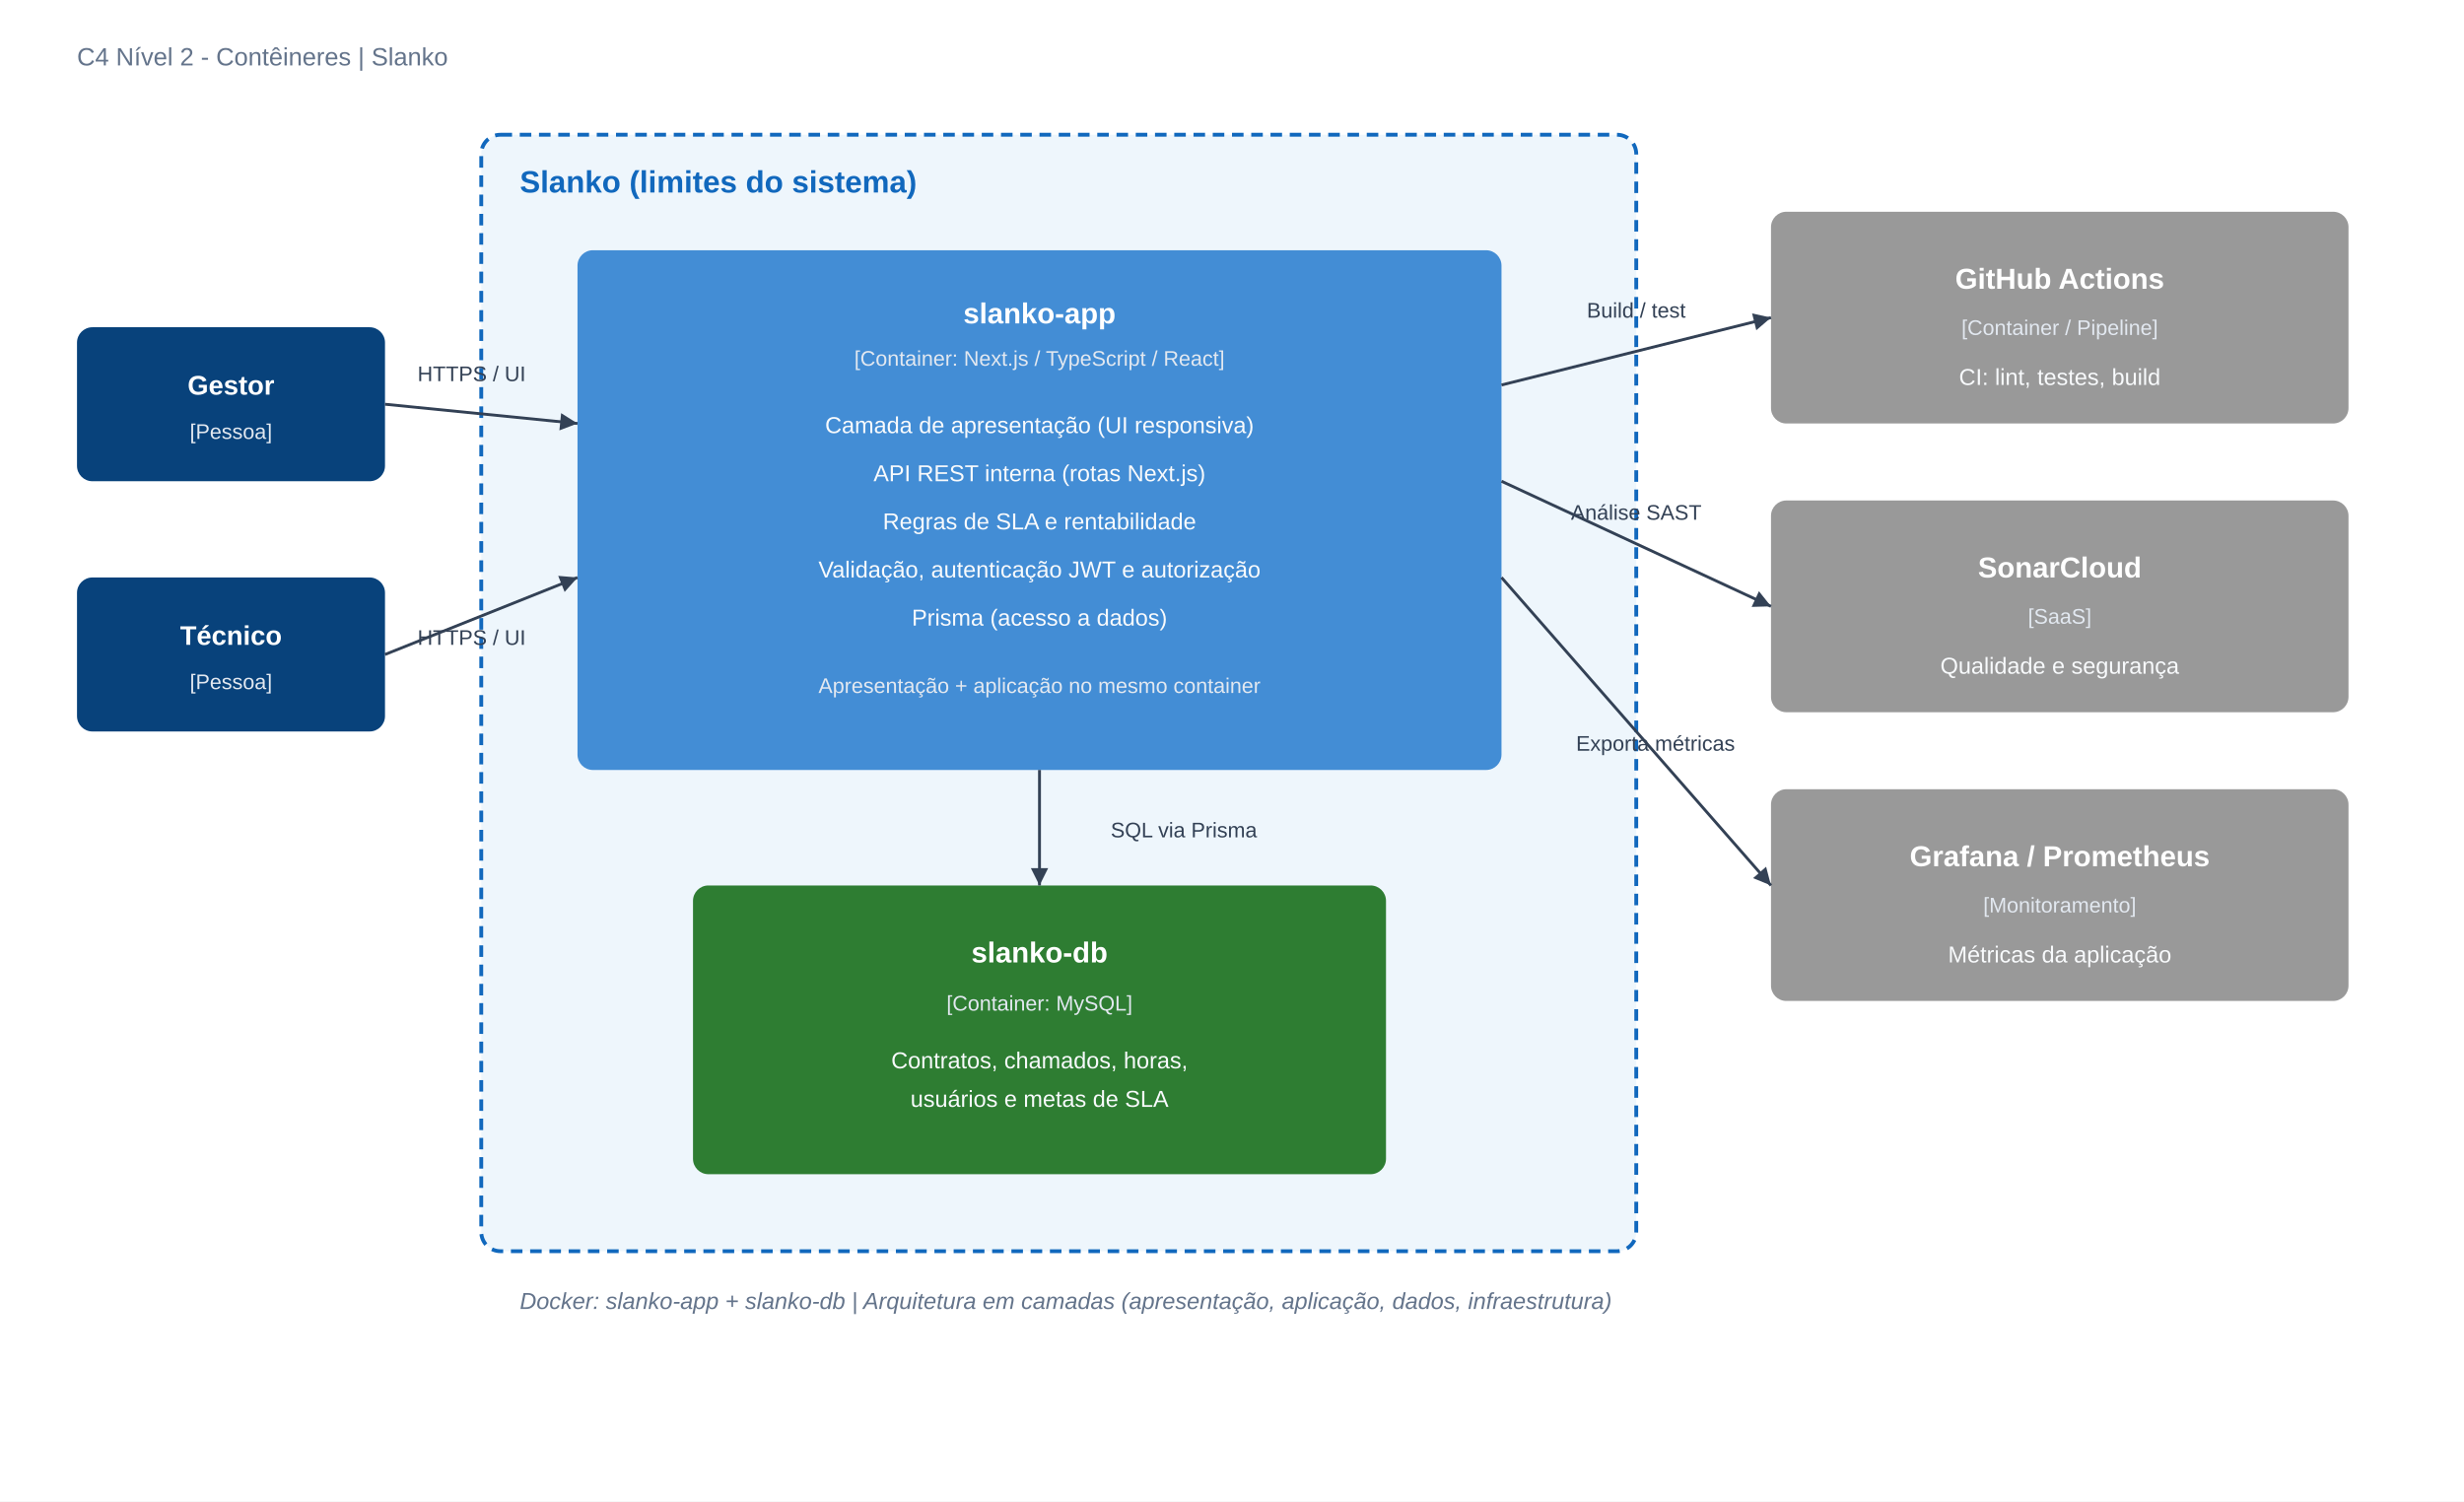
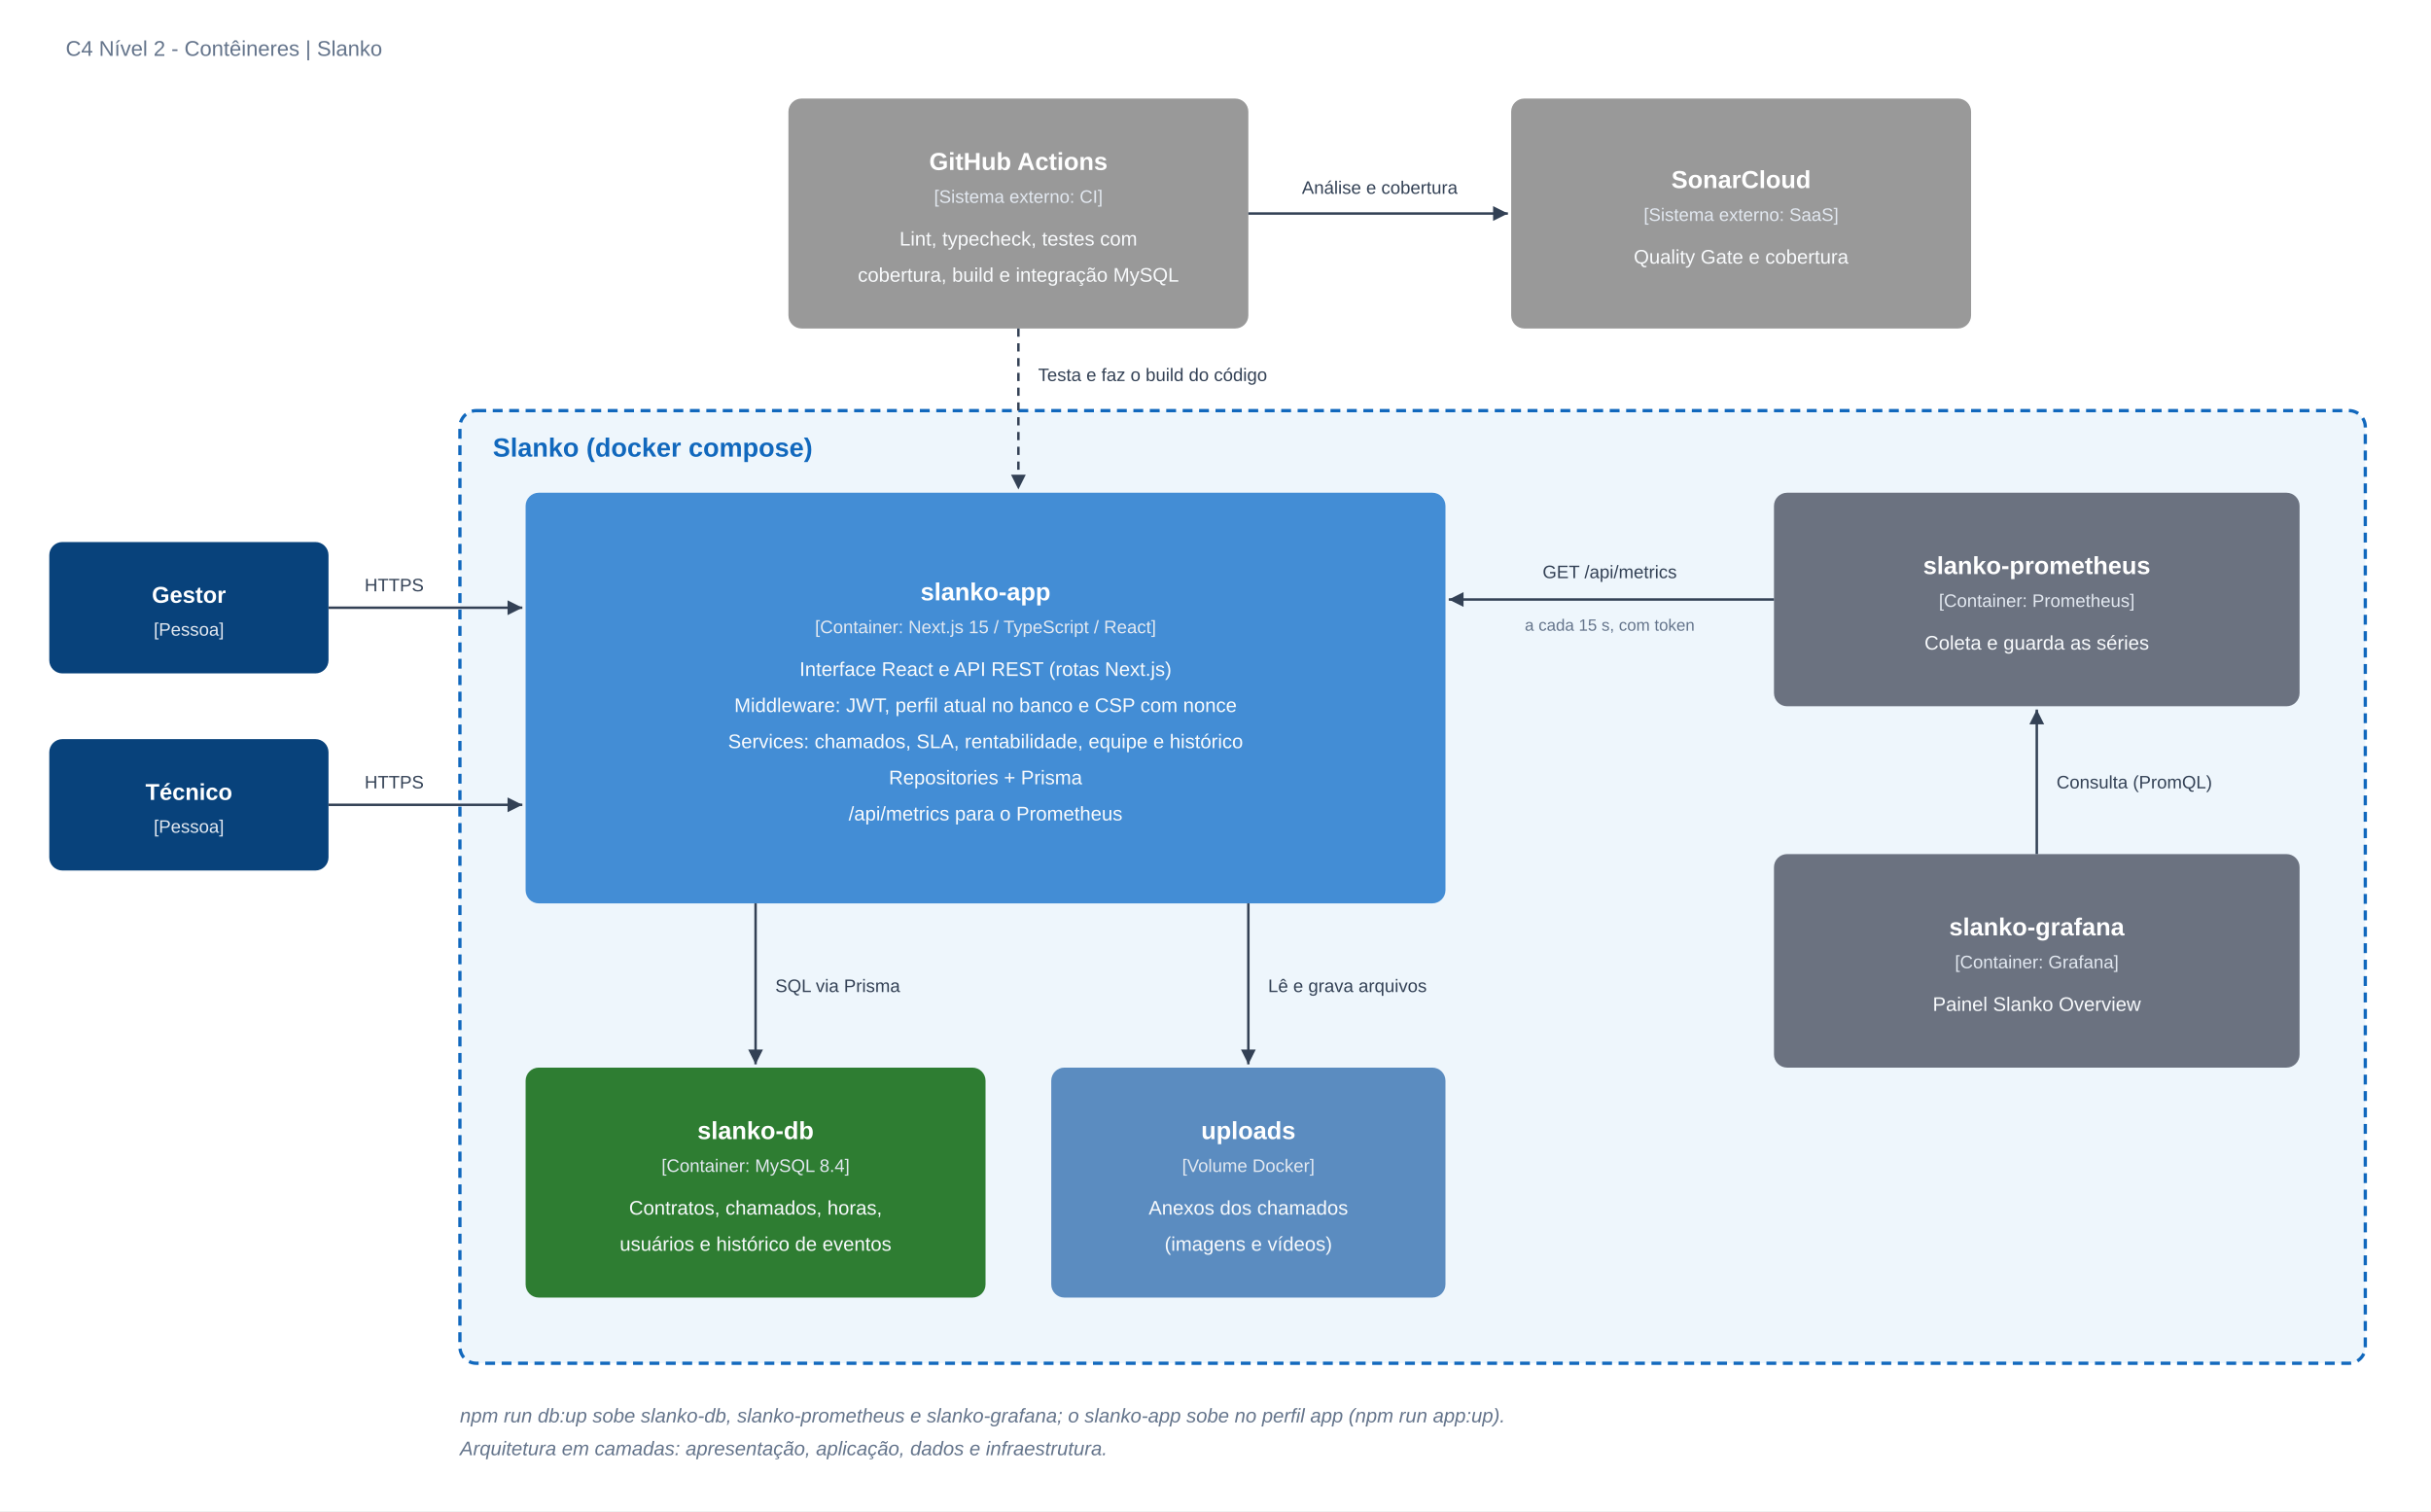
- <svg xmlns="http://www.w3.org/2000/svg" viewBox="0 0 1280 780" width="1280" height="780" role="img">
+ <svg xmlns="http://www.w3.org/2000/svg" viewBox="0 0 1480 920" width="1480" height="920" role="img">
  <defs>
    <marker id="arrow" markerWidth="8" markerHeight="8" refX="6" refY="3" orient="auto">
      <path d="M0,0 L6,3 L0,6 Z" fill="#334155" />
    </marker>
  </defs>
-   <rect x="0" y="0" width="1280" height="780" fill="#ffffff" />
+   <rect x="0" y="0" width="1480" height="920" fill="#ffffff" />
  <text x="40" y="34" fill="#64748b" font-family="Segoe UI, Arial, sans-serif" font-size="13">C4 Nível 2 - Contêineres | Slanko</text>
-   <rect x="40" y="170" width="160" height="80" rx="8" fill="#08427b" />
-   <text x="120" y="205" fill="#ffffff" font-family="Segoe UI, Arial, sans-serif" font-size="14" font-weight="700" text-anchor="middle">Gestor</text>
-   <text x="120" y="228" fill="#e2e8f0" font-family="Segoe UI, Arial, sans-serif" font-size="11" text-anchor="middle">[Pessoa]</text>
-   <rect x="40" y="300" width="160" height="80" rx="8" fill="#08427b" />
-   <text x="120" y="335" fill="#ffffff" font-family="Segoe UI, Arial, sans-serif" font-size="14" font-weight="700" text-anchor="middle">Técnico</text>
-   <text x="120" y="358" fill="#e2e8f0" font-family="Segoe UI, Arial, sans-serif" font-size="11" text-anchor="middle">[Pessoa]</text>
-   <rect x="250" y="70" width="600" height="580" rx="10" fill="#eef6fc" stroke="#1168bd" stroke-width="2" stroke-dasharray="6 4" />
-   <text x="270" y="100" fill="#1168bd" font-family="Segoe UI, Arial, sans-serif" font-size="16" font-weight="700">Slanko (limites do sistema)</text>
-   <rect x="300" y="130" width="480" height="270" rx="8" fill="#438dd5" />
-   <text x="540" y="168" fill="#ffffff" font-family="Segoe UI, Arial, sans-serif" font-size="15" font-weight="700" text-anchor="middle">slanko-app</text>
-   <text x="540" y="190" fill="#e2e8f0" font-family="Segoe UI, Arial, sans-serif" font-size="11" text-anchor="middle">[Container: Next.js / TypeScript / React]</text>
-   <text x="540" y="225" fill="#f8fafc" font-family="Segoe UI, Arial, sans-serif" font-size="12" text-anchor="middle">Camada de apresentação (UI responsiva)</text>
-   <text x="540" y="250" fill="#f8fafc" font-family="Segoe UI, Arial, sans-serif" font-size="12" text-anchor="middle">API REST interna (rotas Next.js)</text>
-   <text x="540" y="275" fill="#f8fafc" font-family="Segoe UI, Arial, sans-serif" font-size="12" text-anchor="middle">Regras de SLA e rentabilidade</text>
-   <text x="540" y="300" fill="#f8fafc" font-family="Segoe UI, Arial, sans-serif" font-size="12" text-anchor="middle">Validação, autenticação JWT e autorização</text>
-   <text x="540" y="325" fill="#f8fafc" font-family="Segoe UI, Arial, sans-serif" font-size="12" text-anchor="middle">Prisma (acesso a dados)</text>
-   <text x="540" y="360" fill="#e2e8f0" font-family="Segoe UI, Arial, sans-serif" font-size="11" text-anchor="middle">Apresentação + aplicação no mesmo container</text>
-   <rect x="360" y="460" width="360" height="150" rx="8" fill="#2e7d32" />
-   <text x="540" y="500" fill="#ffffff" font-family="Segoe UI, Arial, sans-serif" font-size="15" font-weight="700" text-anchor="middle">slanko-db</text>
-   <text x="540" y="525" fill="#e2e8f0" font-family="Segoe UI, Arial, sans-serif" font-size="11" text-anchor="middle">[Container: MySQL]</text>
-   <text x="540" y="555" fill="#f8fafc" font-family="Segoe UI, Arial, sans-serif" font-size="12" text-anchor="middle">Contratos, chamados, horas,</text>
-   <text x="540" y="575" fill="#f8fafc" font-family="Segoe UI, Arial, sans-serif" font-size="12" text-anchor="middle">usuários e metas de SLA</text>
-   <rect x="920" y="110" width="300" height="110" rx="8" fill="#999999" />
-   <text x="1070" y="150" fill="#ffffff" font-family="Segoe UI, Arial, sans-serif" font-size="15" font-weight="700" text-anchor="middle">GitHub Actions</text>
-   <text x="1070" y="174" fill="#e2e8f0" font-family="Segoe UI, Arial, sans-serif" font-size="11" text-anchor="middle">[Container / Pipeline]</text>
-   <text x="1070" y="200" fill="#f8fafc" font-family="Segoe UI, Arial, sans-serif" font-size="12" text-anchor="middle">CI: lint, testes, build</text>
-   <rect x="920" y="260" width="300" height="110" rx="8" fill="#999999" />
-   <text x="1070" y="300" fill="#ffffff" font-family="Segoe UI, Arial, sans-serif" font-size="15" font-weight="700" text-anchor="middle">SonarCloud</text>
-   <text x="1070" y="324" fill="#e2e8f0" font-family="Segoe UI, Arial, sans-serif" font-size="11" text-anchor="middle">[SaaS]</text>
-   <text x="1070" y="350" fill="#f8fafc" font-family="Segoe UI, Arial, sans-serif" font-size="12" text-anchor="middle">Qualidade e segurança</text>
-   <rect x="920" y="410" width="300" height="110" rx="8" fill="#999999" />
-   <text x="1070" y="450" fill="#ffffff" font-family="Segoe UI, Arial, sans-serif" font-size="15" font-weight="700" text-anchor="middle">Grafana / Prometheus</text>
-   <text x="1070" y="474" fill="#e2e8f0" font-family="Segoe UI, Arial, sans-serif" font-size="11" text-anchor="middle">[Monitoramento]</text>
-   <text x="1070" y="500" fill="#f8fafc" font-family="Segoe UI, Arial, sans-serif" font-size="12" text-anchor="middle">Métricas da aplicação</text>
-   <line x1="200" y1="210" x2="300" y2="220" stroke="#334155" stroke-width="1.5" marker-end="url(#arrow)" />
-   <text x="245" y="198" fill="#334155" font-family="Segoe UI, Arial, sans-serif" font-size="11" text-anchor="middle">HTTPS / UI</text>
-   <line x1="200" y1="340" x2="300" y2="300" stroke="#334155" stroke-width="1.5" marker-end="url(#arrow)" />
-   <text x="245" y="335" fill="#334155" font-family="Segoe UI, Arial, sans-serif" font-size="11" text-anchor="middle">HTTPS / UI</text>
-   <line x1="540" y1="400" x2="540" y2="460" stroke="#334155" stroke-width="1.5" marker-end="url(#arrow)" />
-   <text x="615" y="435" fill="#334155" font-family="Segoe UI, Arial, sans-serif" font-size="11" text-anchor="middle">SQL via Prisma</text>
-   <line x1="780" y1="200" x2="920" y2="165" stroke="#334155" stroke-width="1.5" marker-end="url(#arrow)" />
-   <text x="850" y="165" fill="#334155" font-family="Segoe UI, Arial, sans-serif" font-size="11" text-anchor="middle">Build / test</text>
-   <line x1="780" y1="250" x2="920" y2="315" stroke="#334155" stroke-width="1.5" marker-end="url(#arrow)" />
-   <text x="850" y="270" fill="#334155" font-family="Segoe UI, Arial, sans-serif" font-size="11" text-anchor="middle">Análise SAST</text>
-   <line x1="780" y1="300" x2="920" y2="460" stroke="#334155" stroke-width="1.5" marker-end="url(#arrow)" />
-   <text x="860" y="390" fill="#334155" font-family="Segoe UI, Arial, sans-serif" font-size="11" text-anchor="middle">Exporta métricas</text>
-   <text x="270" y="680" fill="#64748b" font-family="Segoe UI, Arial, sans-serif" font-size="12" font-style="italic">Docker: slanko-app + slanko-db | Arquitetura em camadas (apresentação, aplicação, dados, infraestrutura)</text>
+   <rect x="480" y="60" width="280" height="140" rx="8" fill="#999999" />
+   <text x="620.0" y="103.5" fill="#ffffff" font-family="Segoe UI, Arial, sans-serif" font-size="15" font-weight="700" text-anchor="middle">GitHub Actions</text>
+   <text x="620.0" y="123.5" fill="#e2e8f0" font-family="Segoe UI, Arial, sans-serif" font-size="11" text-anchor="middle">[Sistema externo: CI]</text>
+   <text x="620.0" y="149.5" fill="#f8fafc" font-family="Segoe UI, Arial, sans-serif" font-size="12" text-anchor="middle">Lint, typecheck, testes com</text>
+   <text x="620.0" y="171.5" fill="#f8fafc" font-family="Segoe UI, Arial, sans-serif" font-size="12" text-anchor="middle">cobertura, build e integração MySQL</text>
+   <rect x="920" y="60" width="280" height="140" rx="8" fill="#999999" />
+   <text x="1060.0" y="114.5" fill="#ffffff" font-family="Segoe UI, Arial, sans-serif" font-size="15" font-weight="700" text-anchor="middle">SonarCloud</text>
+   <text x="1060.0" y="134.5" fill="#e2e8f0" font-family="Segoe UI, Arial, sans-serif" font-size="11" text-anchor="middle">[Sistema externo: SaaS]</text>
+   <text x="1060.0" y="160.5" fill="#f8fafc" font-family="Segoe UI, Arial, sans-serif" font-size="12" text-anchor="middle">Quality Gate e cobertura</text>
+   <rect x="30" y="330" width="170" height="80" rx="8" fill="#08427b" />
+   <text x="115.0" y="367.0" fill="#ffffff" font-family="Segoe UI, Arial, sans-serif" font-size="14" font-weight="700" text-anchor="middle">Gestor</text>
+   <text x="115.0" y="387.0" fill="#e2e8f0" font-family="Segoe UI, Arial, sans-serif" font-size="11" text-anchor="middle">[Pessoa]</text>
+   <rect x="30" y="450" width="170" height="80" rx="8" fill="#08427b" />
+   <text x="115.0" y="487.0" fill="#ffffff" font-family="Segoe UI, Arial, sans-serif" font-size="14" font-weight="700" text-anchor="middle">Técnico</text>
+   <text x="115.0" y="507.0" fill="#e2e8f0" font-family="Segoe UI, Arial, sans-serif" font-size="11" text-anchor="middle">[Pessoa]</text>
+   <rect x="280" y="250" width="1160" height="580" rx="10" fill="#eef6fc" stroke="#1168bd" stroke-width="2" stroke-dasharray="6 4" />
+   <text x="300" y="278" fill="#1168bd" font-family="Segoe UI, Arial, sans-serif" font-size="16" font-weight="700">Slanko (docker compose)</text>
+   <rect x="320" y="300" width="560" height="250" rx="8" fill="#438dd5" />
+   <text x="600.0" y="365.5" fill="#ffffff" font-family="Segoe UI, Arial, sans-serif" font-size="15" font-weight="700" text-anchor="middle">slanko-app</text>
+   <text x="600.0" y="385.5" fill="#e2e8f0" font-family="Segoe UI, Arial, sans-serif" font-size="11" text-anchor="middle">[Container: Next.js 15 / TypeScript / React]</text>
+   <text x="600.0" y="411.5" fill="#f8fafc" font-family="Segoe UI, Arial, sans-serif" font-size="12" text-anchor="middle">Interface React e API REST (rotas Next.js)</text>
+   <text x="600.0" y="433.5" fill="#f8fafc" font-family="Segoe UI, Arial, sans-serif" font-size="12" text-anchor="middle">Middleware: JWT, perfil atual no banco e CSP com nonce</text>
+   <text x="600.0" y="455.5" fill="#f8fafc" font-family="Segoe UI, Arial, sans-serif" font-size="12" text-anchor="middle">Services: chamados, SLA, rentabilidade, equipe e histórico</text>
+   <text x="600.0" y="477.5" fill="#f8fafc" font-family="Segoe UI, Arial, sans-serif" font-size="12" text-anchor="middle">Repositories + Prisma</text>
+   <text x="600.0" y="499.5" fill="#f8fafc" font-family="Segoe UI, Arial, sans-serif" font-size="12" text-anchor="middle">/api/metrics para o Prometheus</text>
+   <rect x="320" y="650" width="280" height="140" rx="8" fill="#2e7d32" />
+   <text x="460.0" y="693.5" fill="#ffffff" font-family="Segoe UI, Arial, sans-serif" font-size="15" font-weight="700" text-anchor="middle">slanko-db</text>
+   <text x="460.0" y="713.5" fill="#e2e8f0" font-family="Segoe UI, Arial, sans-serif" font-size="11" text-anchor="middle">[Container: MySQL 8.4]</text>
+   <text x="460.0" y="739.5" fill="#f8fafc" font-family="Segoe UI, Arial, sans-serif" font-size="12" text-anchor="middle">Contratos, chamados, horas,</text>
+   <text x="460.0" y="761.5" fill="#f8fafc" font-family="Segoe UI, Arial, sans-serif" font-size="12" text-anchor="middle">usuários e histórico de eventos</text>
+   <rect x="640" y="650" width="240" height="140" rx="8" fill="#5b8cc0" />
+   <text x="760.0" y="693.5" fill="#ffffff" font-family="Segoe UI, Arial, sans-serif" font-size="15" font-weight="700" text-anchor="middle">uploads</text>
+   <text x="760.0" y="713.5" fill="#e2e8f0" font-family="Segoe UI, Arial, sans-serif" font-size="11" text-anchor="middle">[Volume Docker]</text>
+   <text x="760.0" y="739.5" fill="#f8fafc" font-family="Segoe UI, Arial, sans-serif" font-size="12" text-anchor="middle">Anexos dos chamados</text>
+   <text x="760.0" y="761.5" fill="#f8fafc" font-family="Segoe UI, Arial, sans-serif" font-size="12" text-anchor="middle">(imagens e vídeos)</text>
+   <rect x="1080" y="300" width="320" height="130" rx="8" fill="#6b7280" />
+   <text x="1240.0" y="349.5" fill="#ffffff" font-family="Segoe UI, Arial, sans-serif" font-size="15" font-weight="700" text-anchor="middle">slanko-prometheus</text>
+   <text x="1240.0" y="369.5" fill="#e2e8f0" font-family="Segoe UI, Arial, sans-serif" font-size="11" text-anchor="middle">[Container: Prometheus]</text>
+   <text x="1240.0" y="395.5" fill="#f8fafc" font-family="Segoe UI, Arial, sans-serif" font-size="12" text-anchor="middle">Coleta e guarda as séries</text>
+   <rect x="1080" y="520" width="320" height="130" rx="8" fill="#6b7280" />
+   <text x="1240.0" y="569.5" fill="#ffffff" font-family="Segoe UI, Arial, sans-serif" font-size="15" font-weight="700" text-anchor="middle">slanko-grafana</text>
+   <text x="1240.0" y="589.5" fill="#e2e8f0" font-family="Segoe UI, Arial, sans-serif" font-size="11" text-anchor="middle">[Container: Grafana]</text>
+   <text x="1240.0" y="615.5" fill="#f8fafc" font-family="Segoe UI, Arial, sans-serif" font-size="12" text-anchor="middle">Painel Slanko Overview</text>
+   <line x1="200" y1="370" x2="318" y2="370" stroke="#334155" stroke-width="1.5" fill="none" marker-end="url(#arrow)" />
+   <text x="240" y="360" fill="#334155" font-family="Segoe UI, Arial, sans-serif" font-size="11" text-anchor="middle">HTTPS</text>
+   <line x1="200" y1="490" x2="318" y2="490" stroke="#334155" stroke-width="1.5" fill="none" marker-end="url(#arrow)" />
+   <text x="240" y="480" fill="#334155" font-family="Segoe UI, Arial, sans-serif" font-size="11" text-anchor="middle">HTTPS</text>
+   <line x1="460" y1="550" x2="460" y2="648" stroke="#334155" stroke-width="1.5" fill="none" marker-end="url(#arrow)" />
+   <text x="472" y="604" fill="#334155" font-family="Segoe UI, Arial, sans-serif" font-size="11">SQL via Prisma</text>
+   <line x1="760" y1="550" x2="760" y2="648" stroke="#334155" stroke-width="1.5" fill="none" marker-end="url(#arrow)" />
+   <text x="772" y="604" fill="#334155" font-family="Segoe UI, Arial, sans-serif" font-size="11">Lê e grava arquivos</text>
+   <line x1="1080" y1="365" x2="882" y2="365" stroke="#334155" stroke-width="1.5" fill="none" marker-end="url(#arrow)" />
+   <text x="980" y="352" fill="#334155" font-family="Segoe UI, Arial, sans-serif" font-size="11" text-anchor="middle">GET /api/metrics</text>
+   <text x="980" y="384" fill="#64748b" font-family="Segoe UI, Arial, sans-serif" font-size="10" text-anchor="middle">a cada 15 s, com token</text>
+   <line x1="1240" y1="520" x2="1240" y2="432" stroke="#334155" stroke-width="1.5" fill="none" marker-end="url(#arrow)" />
+   <text x="1252" y="480" fill="#334155" font-family="Segoe UI, Arial, sans-serif" font-size="11">Consulta (PromQL)</text>
+   <line x1="760" y1="130" x2="918" y2="130" stroke="#334155" stroke-width="1.5" fill="none" marker-end="url(#arrow)" />
+   <text x="840" y="118" fill="#334155" font-family="Segoe UI, Arial, sans-serif" font-size="11" text-anchor="middle">Análise e cobertura</text>
+   <line x1="620" y1="200" x2="620" y2="298" stroke="#334155" stroke-width="1.5" fill="none" stroke-dasharray="5 4" marker-end="url(#arrow)" />
+   <text x="632" y="232" fill="#334155" font-family="Segoe UI, Arial, sans-serif" font-size="11">Testa e faz o build do código</text>
+   <text x="280" y="866" fill="#64748b" font-family="Segoe UI, Arial, sans-serif" font-size="12" font-style="italic">npm run db:up sobe slanko-db, slanko-prometheus e slanko-grafana; o slanko-app sobe no perfil app (npm run app:up).</text>
+   <text x="280" y="886" fill="#64748b" font-family="Segoe UI, Arial, sans-serif" font-size="12" font-style="italic">Arquitetura em camadas: apresentação, aplicação, dados e infraestrutura.</text>
</svg>
